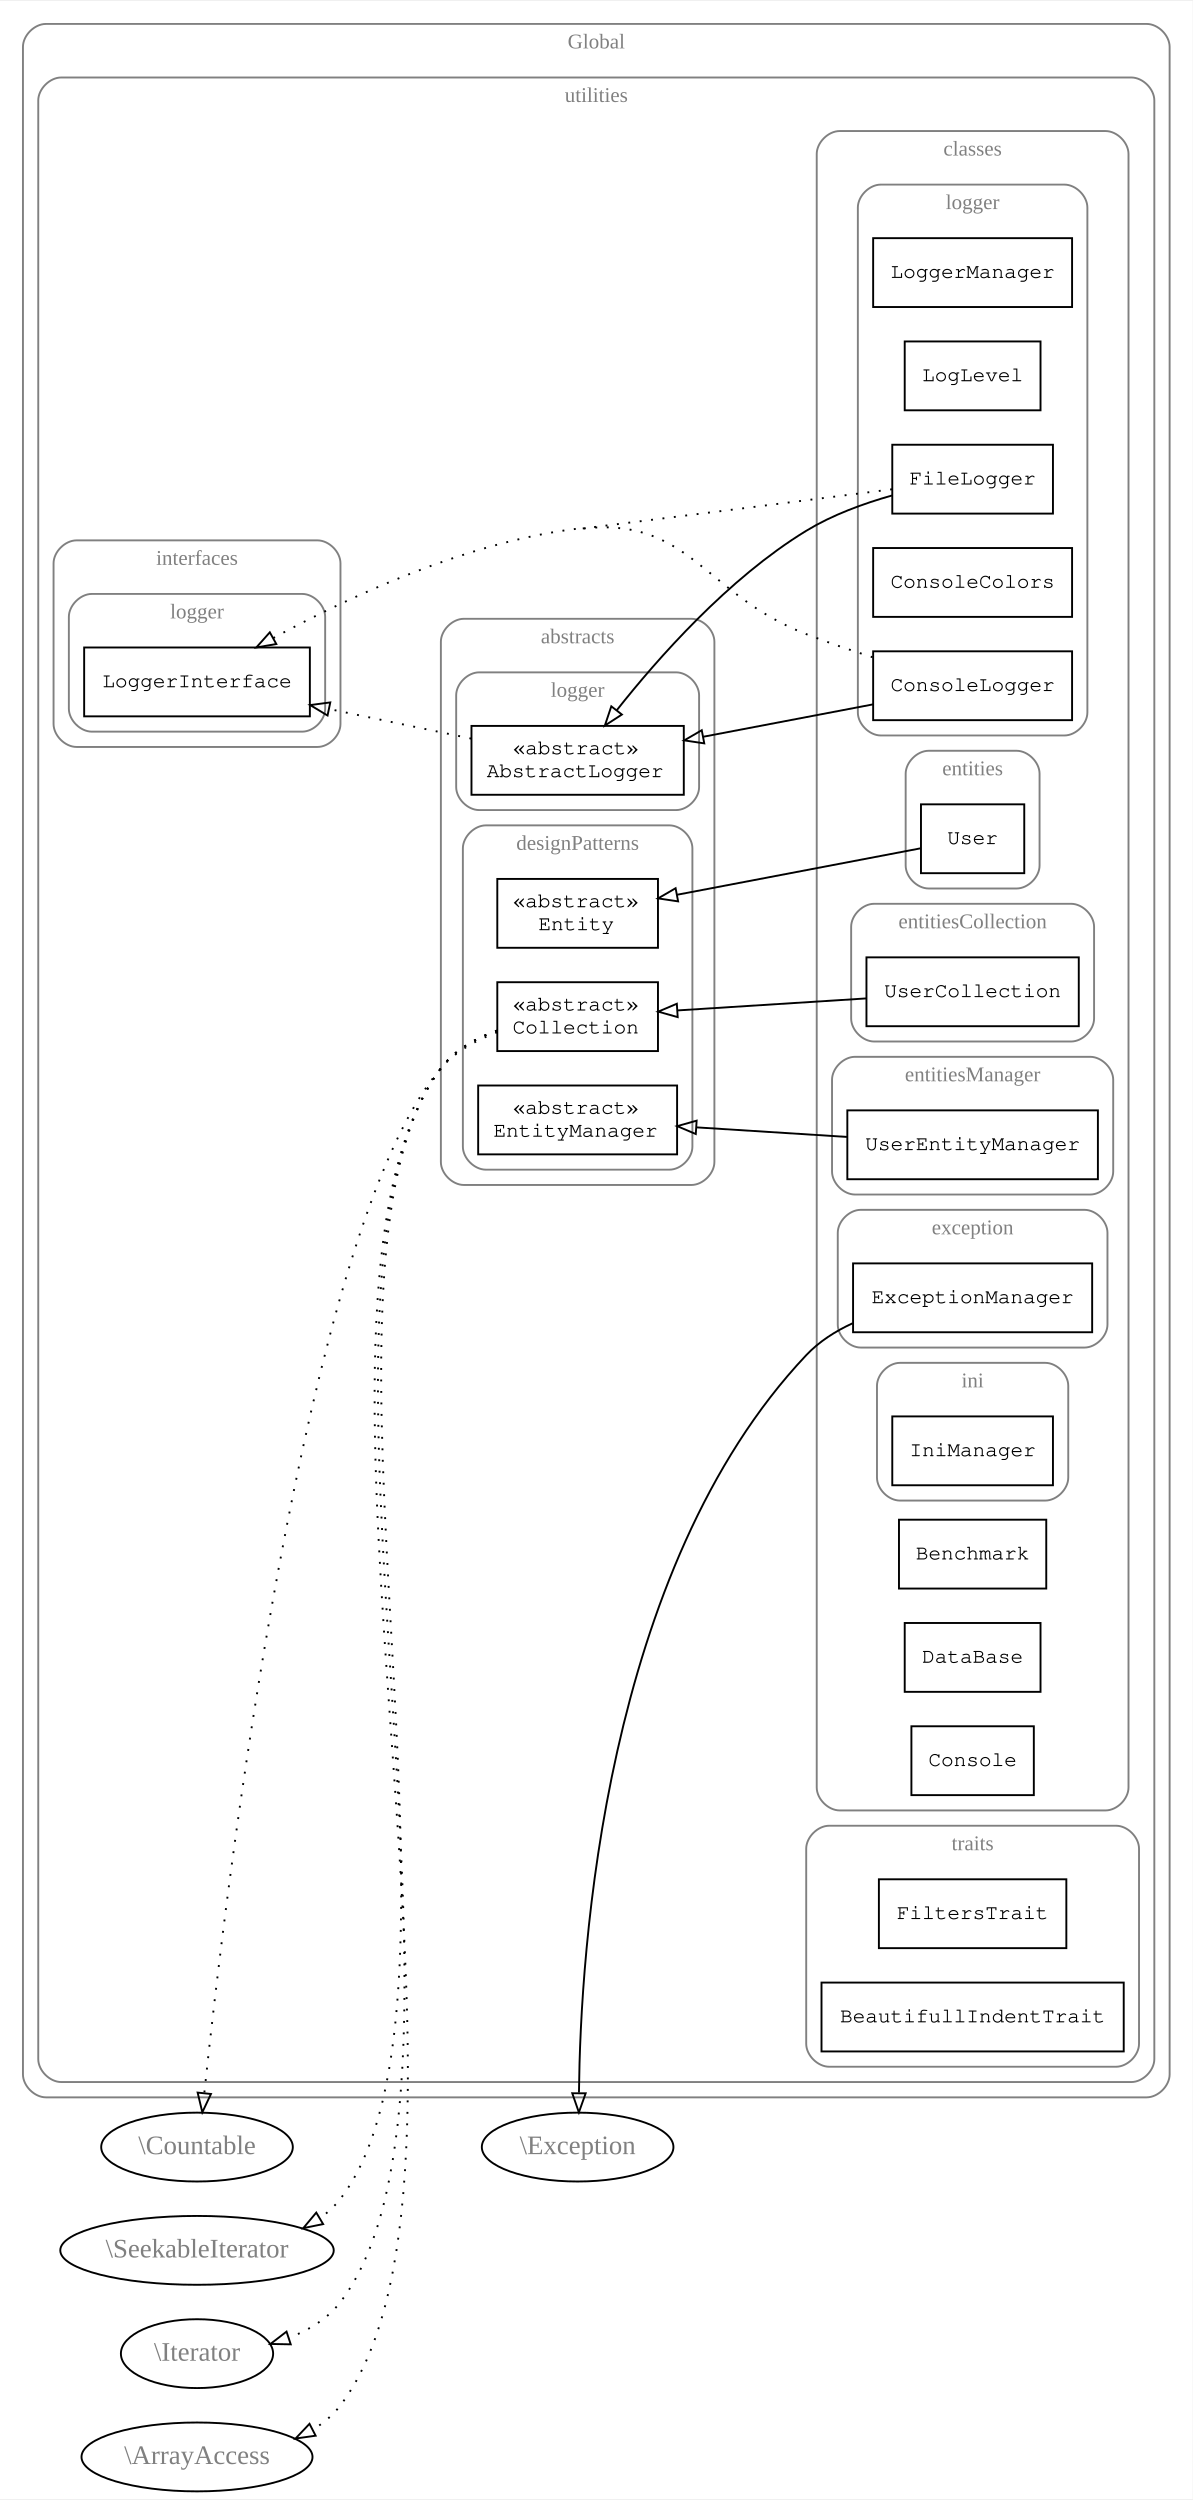
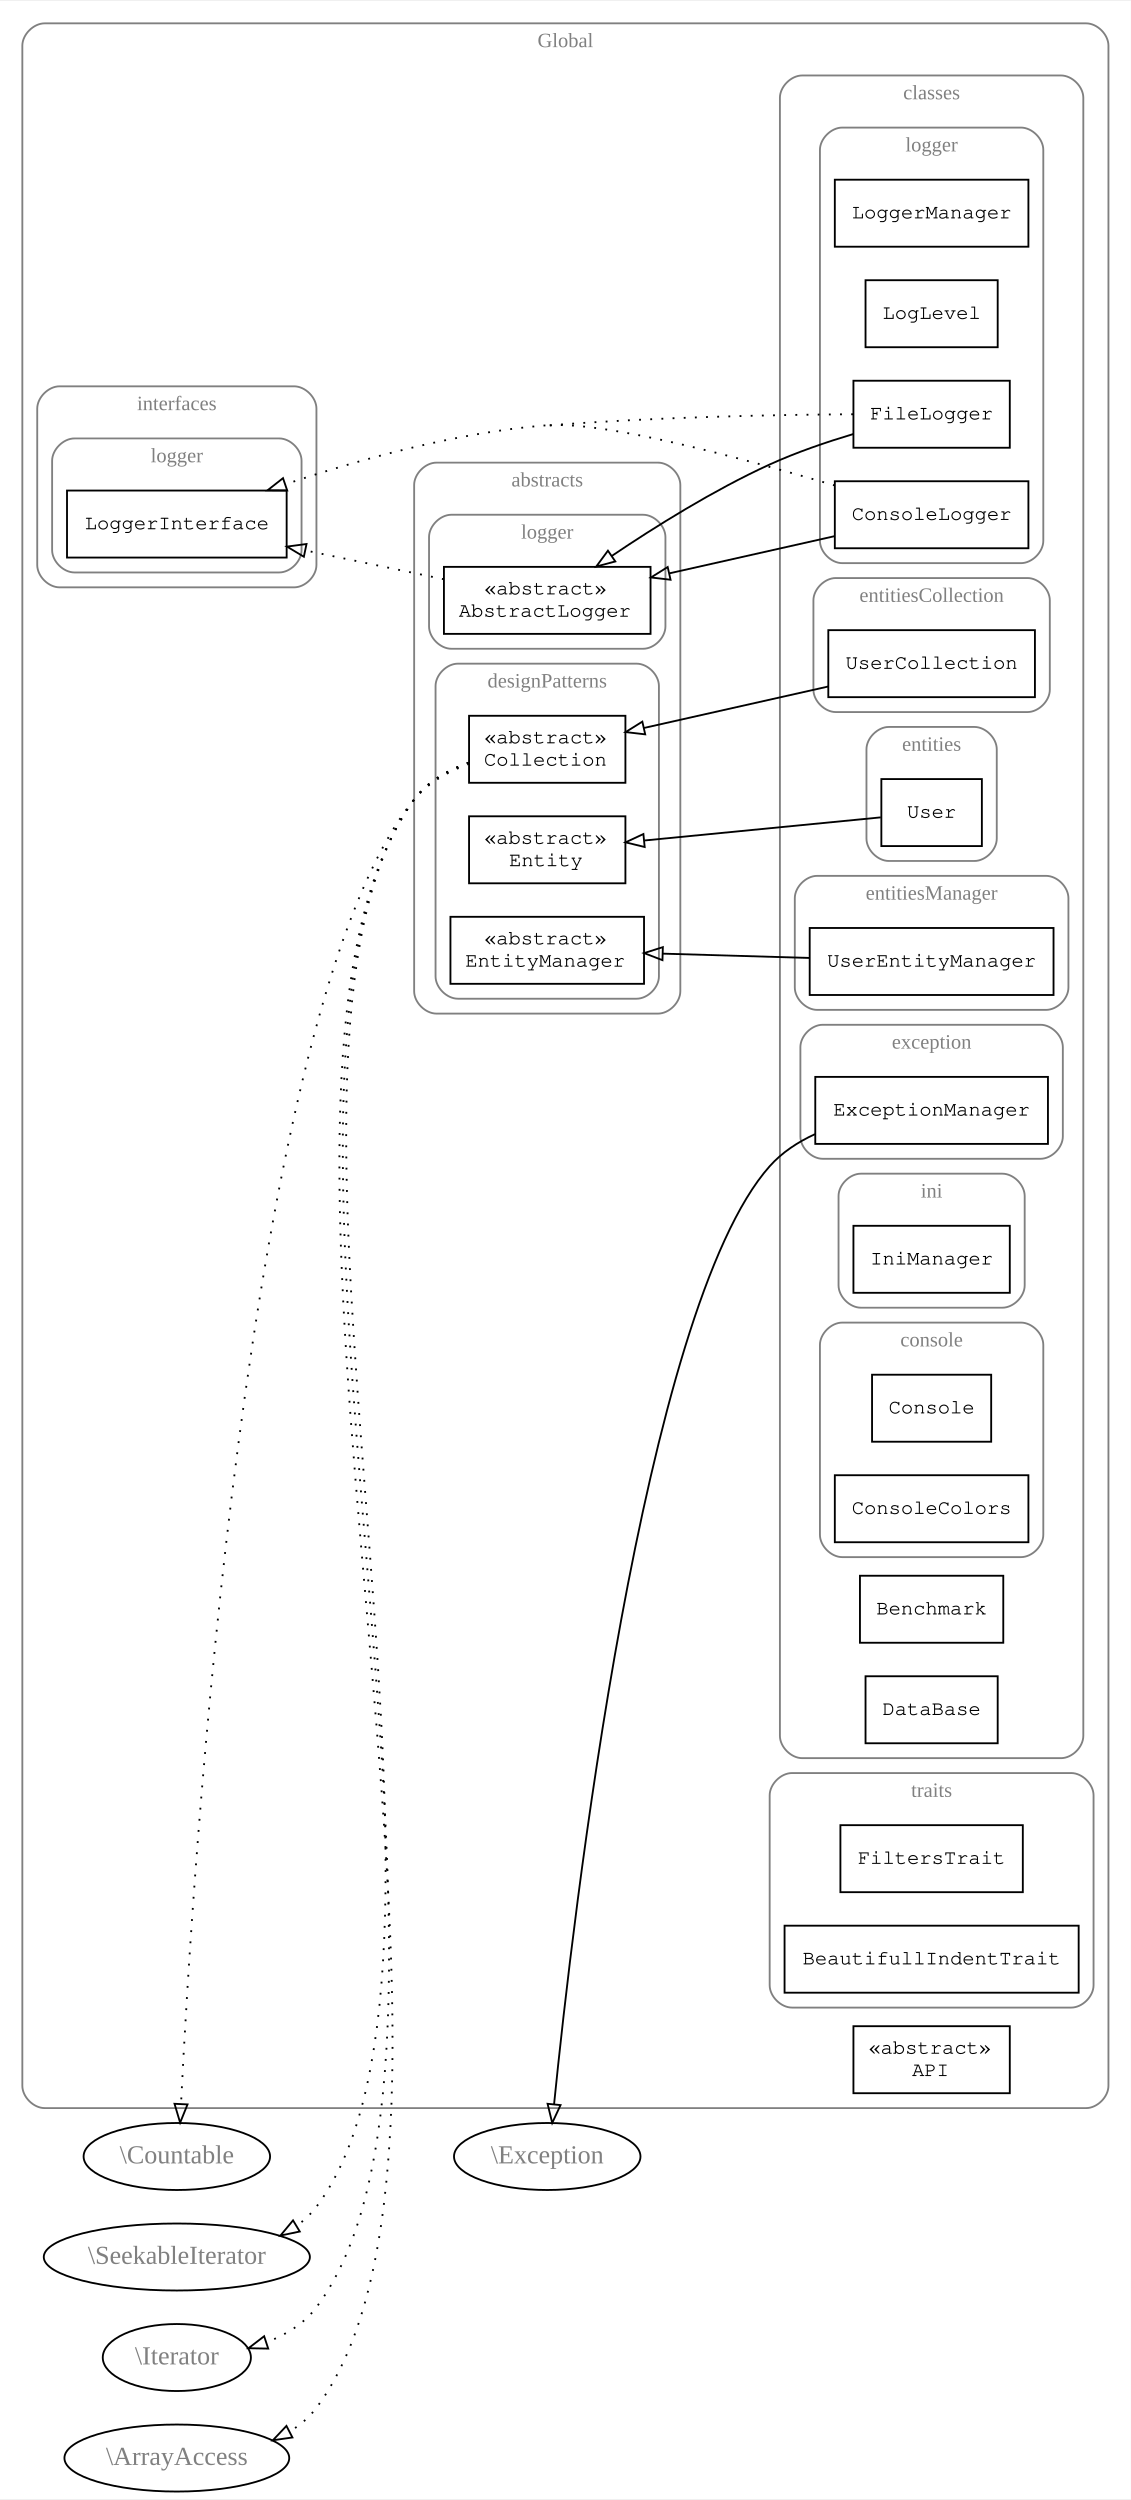
- <svg xmlns="http://www.w3.org/2000/svg" width="623pt" height="1306pt" viewBox="0.00 0.00 623.49 1306.00">
-   <g id="graph0" class="graph" transform="scale(1 1) rotate(0) translate(4 1302)">
-     <polygon fill="white" stroke="none" points="-4,4 -4,-1302 619.494,-1302 619.494,4 -4,4" />
+ <svg xmlns="http://www.w3.org/2000/svg" width="607pt" height="1342pt" viewBox="0.00 0.00 607.49 1342.00">
+   <g id="graph0" class="graph" transform="scale(1 1) rotate(0) translate(4 1338)">
+     <polygon fill="white" stroke="none" points="-4,4 -4,-1338 603.494,-1338 603.494,4 -4,4" />
    <g id="clust1" class="cluster">
-       <path fill="none" stroke="gray" d="M20,-206C20,-206 595.494,-206 595.494,-206 601.494,-206 607.494,-212 607.494,-218 607.494,-218 607.494,-1278 607.494,-1278 607.494,-1284 601.494,-1290 595.494,-1290 595.494,-1290 20,-1290 20,-1290 14,-1290 8,-1284 8,-1278 8,-1278 8,-218 8,-218 8,-212 14,-206 20,-206" />
-       <text text-anchor="middle" x="307.747" y="-1277.2" font-family="Times New Roman,serif" font-size="11.00" fill="gray">Global</text>
+       <path fill="none" stroke="gray" d="M20,-206C20,-206 579.494,-206 579.494,-206 585.494,-206 591.494,-212 591.494,-218 591.494,-218 591.494,-1314 591.494,-1314 591.494,-1320 585.494,-1326 579.494,-1326 579.494,-1326 20,-1326 20,-1326 14,-1326 8,-1320 8,-1314 8,-1314 8,-218 8,-218 8,-212 14,-206 20,-206" />
+       <text text-anchor="middle" x="299.747" y="-1313.2" font-family="Times New Roman,serif" font-size="11.00" fill="gray">Global</text>
    </g>
    <g id="clust2" class="cluster">
-       <path fill="none" stroke="gray" d="M28,-214C28,-214 587.494,-214 587.494,-214 593.494,-214 599.494,-220 599.494,-226 599.494,-226 599.494,-1250 599.494,-1250 599.494,-1256 593.494,-1262 587.494,-1262 587.494,-1262 28,-1262 28,-1262 22,-1262 16,-1256 16,-1250 16,-1250 16,-226 16,-226 16,-220 22,-214 28,-214" />
-       <text text-anchor="middle" x="307.747" y="-1249.2" font-family="Times New Roman,serif" font-size="11.00" fill="gray">utilities</text>
+       <path fill="none" stroke="gray" d="M426.994,-394C426.994,-394 565.994,-394 565.994,-394 571.994,-394 577.994,-400 577.994,-406 577.994,-406 577.994,-1286 577.994,-1286 577.994,-1292 571.994,-1298 565.994,-1298 565.994,-1298 426.994,-1298 426.994,-1298 420.994,-1298 414.994,-1292 414.994,-1286 414.994,-1286 414.994,-406 414.994,-406 414.994,-400 420.994,-394 426.994,-394" />
+       <text text-anchor="middle" x="496.494" y="-1285.2" font-family="Times New Roman,serif" font-size="11.00" fill="gray">classes</text>
    </g>
    <g id="clust3" class="cluster">
-       <path fill="none" stroke="gray" d="M434.994,-356C434.994,-356 573.994,-356 573.994,-356 579.994,-356 585.994,-362 585.994,-368 585.994,-368 585.994,-1222 585.994,-1222 585.994,-1228 579.994,-1234 573.994,-1234 573.994,-1234 434.994,-1234 434.994,-1234 428.994,-1234 422.994,-1228 422.994,-1222 422.994,-1222 422.994,-368 422.994,-368 422.994,-362 428.994,-356 434.994,-356" />
-       <text text-anchor="middle" x="504.494" y="-1221.2" font-family="Times New Roman,serif" font-size="11.00" fill="gray">classes</text>
+       <path fill="none" stroke="gray" d="M434.994,-796C434.994,-796 557.994,-796 557.994,-796 563.994,-796 569.994,-802 569.994,-808 569.994,-808 569.994,-856 569.994,-856 569.994,-862 563.994,-868 557.994,-868 557.994,-868 434.994,-868 434.994,-868 428.994,-868 422.994,-862 422.994,-856 422.994,-856 422.994,-808 422.994,-808 422.994,-802 428.994,-796 434.994,-796" />
+       <text text-anchor="middle" x="496.494" y="-855.2" font-family="Times New Roman,serif" font-size="11.00" fill="gray">entitiesManager</text>
    </g>
    <g id="clust4" class="cluster">
-       <path fill="none" stroke="gray" d="M442.994,-678C442.994,-678 565.994,-678 565.994,-678 571.994,-678 577.994,-684 577.994,-690 577.994,-690 577.994,-738 577.994,-738 577.994,-744 571.994,-750 565.994,-750 565.994,-750 442.994,-750 442.994,-750 436.994,-750 430.994,-744 430.994,-738 430.994,-738 430.994,-690 430.994,-690 430.994,-684 436.994,-678 442.994,-678" />
-       <text text-anchor="middle" x="504.494" y="-737.2" font-family="Times New Roman,serif" font-size="11.00" fill="gray">entitiesManager</text>
+       <path fill="none" stroke="gray" d="M448.494,-1036C448.494,-1036 544.494,-1036 544.494,-1036 550.494,-1036 556.494,-1042 556.494,-1048 556.494,-1048 556.494,-1258 556.494,-1258 556.494,-1264 550.494,-1270 544.494,-1270 544.494,-1270 448.494,-1270 448.494,-1270 442.494,-1270 436.494,-1264 436.494,-1258 436.494,-1258 436.494,-1048 436.494,-1048 436.494,-1042 442.494,-1036 448.494,-1036" />
+       <text text-anchor="middle" x="496.494" y="-1257.2" font-family="Times New Roman,serif" font-size="11.00" fill="gray">logger</text>
    </g>
    <g id="clust5" class="cluster">
-       <path fill="none" stroke="gray" d="M456.494,-918C456.494,-918 552.494,-918 552.494,-918 558.494,-918 564.494,-924 564.494,-930 564.494,-930 564.494,-1194 564.494,-1194 564.494,-1200 558.494,-1206 552.494,-1206 552.494,-1206 456.494,-1206 456.494,-1206 450.494,-1206 444.494,-1200 444.494,-1194 444.494,-1194 444.494,-930 444.494,-930 444.494,-924 450.494,-918 456.494,-918" />
-       <text text-anchor="middle" x="504.494" y="-1193.2" font-family="Times New Roman,serif" font-size="11.00" fill="gray">logger</text>
+       <path fill="none" stroke="gray" d="M437.994,-716C437.994,-716 554.994,-716 554.994,-716 560.994,-716 566.994,-722 566.994,-728 566.994,-728 566.994,-776 566.994,-776 566.994,-782 560.994,-788 554.994,-788 554.994,-788 437.994,-788 437.994,-788 431.994,-788 425.994,-782 425.994,-776 425.994,-776 425.994,-728 425.994,-728 425.994,-722 431.994,-716 437.994,-716" />
+       <text text-anchor="middle" x="496.494" y="-775.2" font-family="Times New Roman,serif" font-size="11.00" fill="gray">exception</text>
+     </g>
+     <g id="clust6" class="cluster">
+       <path fill="none" stroke="gray" d="M473.494,-876C473.494,-876 519.494,-876 519.494,-876 525.494,-876 531.494,-882 531.494,-888 531.494,-888 531.494,-936 531.494,-936 531.494,-942 525.494,-948 519.494,-948 519.494,-948 473.494,-948 473.494,-948 467.494,-948 461.494,-942 461.494,-936 461.494,-936 461.494,-888 461.494,-888 461.494,-882 467.494,-876 473.494,-876" />
+       <text text-anchor="middle" x="496.494" y="-935.2" font-family="Times New Roman,serif" font-size="11.00" fill="gray">entities</text>
+     </g>
+     <g id="clust7" class="cluster">
+       <path fill="none" stroke="gray" d="M444.994,-956C444.994,-956 547.994,-956 547.994,-956 553.994,-956 559.994,-962 559.994,-968 559.994,-968 559.994,-1016 559.994,-1016 559.994,-1022 553.994,-1028 547.994,-1028 547.994,-1028 444.994,-1028 444.994,-1028 438.994,-1028 432.994,-1022 432.994,-1016 432.994,-1016 432.994,-968 432.994,-968 432.994,-962 438.994,-956 444.994,-956" />
+       <text text-anchor="middle" x="496.494" y="-1015.2" font-family="Times New Roman,serif" font-size="11.00" fill="gray">entitiesCollection</text>
    </g>
    <g id="clust8" class="cluster">
-       <path fill="none" stroke="gray" d="M452.994,-758C452.994,-758 555.994,-758 555.994,-758 561.994,-758 567.994,-764 567.994,-770 567.994,-770 567.994,-818 567.994,-818 567.994,-824 561.994,-830 555.994,-830 555.994,-830 452.994,-830 452.994,-830 446.994,-830 440.994,-824 440.994,-818 440.994,-818 440.994,-770 440.994,-770 440.994,-764 446.994,-758 452.994,-758" />
-       <text text-anchor="middle" x="504.494" y="-817.2" font-family="Times New Roman,serif" font-size="11.00" fill="gray">entitiesCollection</text>
-     </g>
-     <g id="clust6" class="cluster">
-       <path fill="none" stroke="gray" d="M445.994,-598C445.994,-598 562.994,-598 562.994,-598 568.994,-598 574.994,-604 574.994,-610 574.994,-610 574.994,-658 574.994,-658 574.994,-664 568.994,-670 562.994,-670 562.994,-670 445.994,-670 445.994,-670 439.994,-670 433.994,-664 433.994,-658 433.994,-658 433.994,-610 433.994,-610 433.994,-604 439.994,-598 445.994,-598" />
-       <text text-anchor="middle" x="504.494" y="-657.2" font-family="Times New Roman,serif" font-size="11.00" fill="gray">exception</text>
-     </g>
-     <g id="clust7" class="cluster">
-       <path fill="none" stroke="gray" d="M481.494,-838C481.494,-838 527.494,-838 527.494,-838 533.494,-838 539.494,-844 539.494,-850 539.494,-850 539.494,-898 539.494,-898 539.494,-904 533.494,-910 527.494,-910 527.494,-910 481.494,-910 481.494,-910 475.494,-910 469.494,-904 469.494,-898 469.494,-898 469.494,-850 469.494,-850 469.494,-844 475.494,-838 481.494,-838" />
-       <text text-anchor="middle" x="504.494" y="-897.2" font-family="Times New Roman,serif" font-size="11.00" fill="gray">entities</text>
+       <path fill="none" stroke="gray" d="M458.494,-636C458.494,-636 534.494,-636 534.494,-636 540.494,-636 546.494,-642 546.494,-648 546.494,-648 546.494,-696 546.494,-696 546.494,-702 540.494,-708 534.494,-708 534.494,-708 458.494,-708 458.494,-708 452.494,-708 446.494,-702 446.494,-696 446.494,-696 446.494,-648 446.494,-648 446.494,-642 452.494,-636 458.494,-636" />
+       <text text-anchor="middle" x="496.494" y="-695.2" font-family="Times New Roman,serif" font-size="11.00" fill="gray">ini</text>
    </g>
    <g id="clust9" class="cluster">
-       <path fill="none" stroke="gray" d="M466.494,-518C466.494,-518 542.494,-518 542.494,-518 548.494,-518 554.494,-524 554.494,-530 554.494,-530 554.494,-578 554.494,-578 554.494,-584 548.494,-590 542.494,-590 542.494,-590 466.494,-590 466.494,-590 460.494,-590 454.494,-584 454.494,-578 454.494,-578 454.494,-530 454.494,-530 454.494,-524 460.494,-518 466.494,-518" />
-       <text text-anchor="middle" x="504.494" y="-577.2" font-family="Times New Roman,serif" font-size="11.00" fill="gray">ini</text>
+       <path fill="none" stroke="gray" d="M448.494,-502C448.494,-502 544.494,-502 544.494,-502 550.494,-502 556.494,-508 556.494,-514 556.494,-514 556.494,-616 556.494,-616 556.494,-622 550.494,-628 544.494,-628 544.494,-628 448.494,-628 448.494,-628 442.494,-628 436.494,-622 436.494,-616 436.494,-616 436.494,-514 436.494,-514 436.494,-508 442.494,-502 448.494,-502" />
+       <text text-anchor="middle" x="496.494" y="-615.2" font-family="Times New Roman,serif" font-size="11.00" fill="gray">console</text>
    </g>
    <g id="clust10" class="cluster">
-       <path fill="none" stroke="gray" d="M429.494,-222C429.494,-222 579.494,-222 579.494,-222 585.494,-222 591.494,-228 591.494,-234 591.494,-234 591.494,-336 591.494,-336 591.494,-342 585.494,-348 579.494,-348 579.494,-348 429.494,-348 429.494,-348 423.494,-348 417.494,-342 417.494,-336 417.494,-336 417.494,-234 417.494,-234 417.494,-228 423.494,-222 429.494,-222" />
-       <text text-anchor="middle" x="504.494" y="-335.2" font-family="Times New Roman,serif" font-size="11.00" fill="gray">traits</text>
+       <path fill="none" stroke="gray" d="M421.494,-260C421.494,-260 571.494,-260 571.494,-260 577.494,-260 583.494,-266 583.494,-272 583.494,-272 583.494,-374 583.494,-374 583.494,-380 577.494,-386 571.494,-386 571.494,-386 421.494,-386 421.494,-386 415.494,-386 409.494,-380 409.494,-374 409.494,-374 409.494,-272 409.494,-272 409.494,-266 415.494,-260 421.494,-260" />
+       <text text-anchor="middle" x="496.494" y="-373.2" font-family="Times New Roman,serif" font-size="11.00" fill="gray">traits</text>
    </g>
    <g id="clust11" class="cluster">
-       <path fill="none" stroke="gray" d="M36,-912C36,-912 162,-912 162,-912 168,-912 174,-918 174,-924 174,-924 174,-1008 174,-1008 174,-1014 168,-1020 162,-1020 162,-1020 36,-1020 36,-1020 30,-1020 24,-1014 24,-1008 24,-1008 24,-924 24,-924 24,-918 30,-912 36,-912" />
-       <text text-anchor="middle" x="99" y="-1007.2" font-family="Times New Roman,serif" font-size="11.00" fill="gray">interfaces</text>
+       <path fill="none" stroke="gray" d="M28,-1023C28,-1023 154,-1023 154,-1023 160,-1023 166,-1029 166,-1035 166,-1035 166,-1119 166,-1119 166,-1125 160,-1131 154,-1131 154,-1131 28,-1131 28,-1131 22,-1131 16,-1125 16,-1119 16,-1119 16,-1035 16,-1035 16,-1029 22,-1023 28,-1023" />
+       <text text-anchor="middle" x="91" y="-1118.2" font-family="Times New Roman,serif" font-size="11.00" fill="gray">interfaces</text>
    </g>
    <g id="clust12" class="cluster">
-       <path fill="none" stroke="gray" d="M44,-920C44,-920 154,-920 154,-920 160,-920 166,-926 166,-932 166,-932 166,-980 166,-980 166,-986 160,-992 154,-992 154,-992 44,-992 44,-992 38,-992 32,-986 32,-980 32,-980 32,-932 32,-932 32,-926 38,-920 44,-920" />
-       <text text-anchor="middle" x="99" y="-979.2" font-family="Times New Roman,serif" font-size="11.00" fill="gray">logger</text>
+       <path fill="none" stroke="gray" d="M36,-1031C36,-1031 146,-1031 146,-1031 152,-1031 158,-1037 158,-1043 158,-1043 158,-1091 158,-1091 158,-1097 152,-1103 146,-1103 146,-1103 36,-1103 36,-1103 30,-1103 24,-1097 24,-1091 24,-1091 24,-1043 24,-1043 24,-1037 30,-1031 36,-1031" />
+       <text text-anchor="middle" x="91" y="-1090.2" font-family="Times New Roman,serif" font-size="11.00" fill="gray">logger</text>
    </g>
    <g id="clust13" class="cluster">
-       <path fill="none" stroke="gray" d="M238.494,-683C238.494,-683 357.494,-683 357.494,-683 363.494,-683 369.494,-689 369.494,-695 369.494,-695 369.494,-967 369.494,-967 369.494,-973 363.494,-979 357.494,-979 357.494,-979 238.494,-979 238.494,-979 232.494,-979 226.494,-973 226.494,-967 226.494,-967 226.494,-695 226.494,-695 226.494,-689 232.494,-683 238.494,-683" />
-       <text text-anchor="middle" x="297.994" y="-966.2" font-family="Times New Roman,serif" font-size="11.00" fill="gray">abstracts</text>
+       <path fill="none" stroke="gray" d="M230.494,-794C230.494,-794 349.494,-794 349.494,-794 355.494,-794 361.494,-800 361.494,-806 361.494,-806 361.494,-1078 361.494,-1078 361.494,-1084 355.494,-1090 349.494,-1090 349.494,-1090 230.494,-1090 230.494,-1090 224.494,-1090 218.494,-1084 218.494,-1078 218.494,-1078 218.494,-806 218.494,-806 218.494,-800 224.494,-794 230.494,-794" />
+       <text text-anchor="middle" x="289.994" y="-1077.2" font-family="Times New Roman,serif" font-size="11.00" fill="gray">abstracts</text>
+     </g>
+     <g id="clust15" class="cluster">
+       <path fill="none" stroke="gray" d="M241.994,-802C241.994,-802 337.994,-802 337.994,-802 343.994,-802 349.994,-808 349.994,-814 349.994,-814 349.994,-970 349.994,-970 349.994,-976 343.994,-982 337.994,-982 337.994,-982 241.994,-982 241.994,-982 235.994,-982 229.994,-976 229.994,-970 229.994,-970 229.994,-814 229.994,-814 229.994,-808 235.994,-802 241.994,-802" />
+       <text text-anchor="middle" x="289.994" y="-969.2" font-family="Times New Roman,serif" font-size="11.00" fill="gray">designPatterns</text>
    </g>
    <g id="clust14" class="cluster">
-       <path fill="none" stroke="gray" d="M246.494,-879C246.494,-879 349.494,-879 349.494,-879 355.494,-879 361.494,-885 361.494,-891 361.494,-891 361.494,-939 361.494,-939 361.494,-945 355.494,-951 349.494,-951 349.494,-951 246.494,-951 246.494,-951 240.494,-951 234.494,-945 234.494,-939 234.494,-939 234.494,-891 234.494,-891 234.494,-885 240.494,-879 246.494,-879" />
-       <text text-anchor="middle" x="297.994" y="-938.2" font-family="Times New Roman,serif" font-size="11.00" fill="gray">logger</text>
-     </g>
-     <g id="clust15" class="cluster">
-       <path fill="none" stroke="gray" d="M249.994,-691C249.994,-691 345.994,-691 345.994,-691 351.994,-691 357.994,-697 357.994,-703 357.994,-703 357.994,-859 357.994,-859 357.994,-865 351.994,-871 345.994,-871 345.994,-871 249.994,-871 249.994,-871 243.994,-871 237.994,-865 237.994,-859 237.994,-859 237.994,-703 237.994,-703 237.994,-697 243.994,-691 249.994,-691" />
-       <text text-anchor="middle" x="297.994" y="-858.2" font-family="Times New Roman,serif" font-size="11.00" fill="gray">designPatterns</text>
+       <path fill="none" stroke="gray" d="M238.494,-990C238.494,-990 341.494,-990 341.494,-990 347.494,-990 353.494,-996 353.494,-1002 353.494,-1002 353.494,-1050 353.494,-1050 353.494,-1056 347.494,-1062 341.494,-1062 341.494,-1062 238.494,-1062 238.494,-1062 232.494,-1062 226.494,-1056 226.494,-1050 226.494,-1050 226.494,-1002 226.494,-1002 226.494,-996 232.494,-990 238.494,-990" />
+       <text text-anchor="middle" x="289.994" y="-1049.2" font-family="Times New Roman,serif" font-size="11.00" fill="gray">logger</text>
    </g>
    <g id="node1" class="node">
-       <polygon fill="none" stroke="black" points="569.994,-722 438.994,-722 438.994,-686 569.994,-686 569.994,-722" />
-       <text text-anchor="middle" x="504.494" y="-701.2" font-family="Courier,monospace" font-size="11.00">UserEntityManager</text>
+       <polygon fill="none" stroke="black" points="561.994,-840 430.994,-840 430.994,-804 561.994,-804 561.994,-840" />
+       <text text-anchor="middle" x="496.494" y="-819.2" font-family="Courier,monospace" font-size="11.00">UserEntityManager</text>
    </g>
    <g id="node20" class="node">
-       <polygon fill="none" stroke="black" points="349.994,-735 245.994,-735 245.994,-699 349.994,-699 349.994,-735" />
-       <text text-anchor="start" x="263.994" y="-720.2" font-family="Courier,monospace" font-size="11.00">«abstract»</text>
-       <text text-anchor="start" x="253.994" y="-708.2" font-family="Courier,monospace" font-size="11.00">EntityManager</text>
+       <polygon fill="none" stroke="black" points="341.994,-846 237.994,-846 237.994,-810 341.994,-810 341.994,-846" />
+       <text text-anchor="start" x="255.994" y="-831.2" font-family="Courier,monospace" font-size="11.00">«abstract»</text>
+       <text text-anchor="start" x="245.994" y="-819.2" font-family="Courier,monospace" font-size="11.00">EntityManager</text>
    </g>
    <g id="edge1" class="edge">
-       <path fill="none" stroke="black" d="M438.789,-708.113C413.591,-709.715 384.862,-711.541 360.028,-713.12" />
-       <polygon fill="none" stroke="black" points="359.762,-709.63 350.004,-713.757 360.206,-716.616 359.762,-709.63" />
+       <path fill="none" stroke="black" d="M430.789,-823.898C405.591,-824.638 376.862,-825.481 352.028,-826.209" />
+       <polygon fill="none" stroke="black" points="351.897,-822.711 342.004,-826.503 352.103,-829.708 351.897,-822.711" />
    </g>
    <g id="node2" class="node">
-       <polygon fill="none" stroke="black" points="556.494,-1178 452.494,-1178 452.494,-1142 556.494,-1142 556.494,-1178" />
-       <text text-anchor="middle" x="504.494" y="-1157.2" font-family="Courier,monospace" font-size="11.00">LoggerManager</text>
+       <polygon fill="none" stroke="black" points="548.494,-1242 444.494,-1242 444.494,-1206 548.494,-1206 548.494,-1242" />
+       <text text-anchor="middle" x="496.494" y="-1221.2" font-family="Courier,monospace" font-size="11.00">LoggerManager</text>
    </g>
    <g id="node3" class="node">
-       <polygon fill="none" stroke="black" points="539.994,-1124 468.994,-1124 468.994,-1088 539.994,-1088 539.994,-1124" />
-       <text text-anchor="middle" x="504.494" y="-1103.2" font-family="Courier,monospace" font-size="11.00">LogLevel</text>
+       <polygon fill="none" stroke="black" points="531.994,-1188 460.994,-1188 460.994,-1152 531.994,-1152 531.994,-1188" />
+       <text text-anchor="middle" x="496.494" y="-1167.2" font-family="Courier,monospace" font-size="11.00">LogLevel</text>
    </g>
    <g id="node4" class="node">
-       <polygon fill="none" stroke="black" points="556.494,-962 452.494,-962 452.494,-926 556.494,-926 556.494,-962" />
-       <text text-anchor="middle" x="504.494" y="-941.2" font-family="Courier,monospace" font-size="11.00">ConsoleLogger</text>
+       <polygon fill="none" stroke="black" points="548.494,-1080 444.494,-1080 444.494,-1044 548.494,-1044 548.494,-1080" />
+       <text text-anchor="middle" x="496.494" y="-1059.2" font-family="Courier,monospace" font-size="11.00">ConsoleLogger</text>
    </g>
    <g id="node16" class="node">
-       <polygon fill="none" stroke="black" points="158,-964 40,-964 40,-928 158,-928 158,-964" />
-       <text text-anchor="middle" x="99" y="-943.2" font-family="Courier,monospace" font-size="11.00">LoggerInterface</text>
+       <polygon fill="none" stroke="black" points="150,-1075 32,-1075 32,-1039 150,-1039 150,-1075" />
+       <text text-anchor="middle" x="91" y="-1054.2" font-family="Courier,monospace" font-size="11.00">LoggerInterface</text>
    </g>
    <g id="edge4" class="edge">
-       <path fill="none" stroke="black" stroke-dasharray="1,5" d="M452.182,-958.905C440.67,-962.582 428.585,-966.706 417.494,-971 363.347,-991.963 356.613,-1033.17 298.994,-1026" />
-       <path fill="none" stroke="black" stroke-dasharray="1,5" d="M296.994,-1026C239.004,-1018.79 177.403,-989.903 138.833,-968.907" />
-       <polygon fill="none" stroke="black" points="140.458,-965.807 130.014,-964.025 137.068,-971.931 140.458,-965.807" />
+       <path fill="none" stroke="black" stroke-dasharray="1,5" d="M444.469,-1077.75C394.054,-1092.62 320.349,-1112.34 290.994,-1110" />
+       <path fill="none" stroke="black" stroke-dasharray="1,5" d="M288.994,-1110C240.825,-1106.16 188.045,-1091.36 149.251,-1078.37" />
+       <polygon fill="none" stroke="black" points="150.295,-1075.03 139.701,-1075.12 148.037,-1081.66 150.295,-1075.03" />
    </g>
    <g id="node17" class="node">
-       <polygon fill="none" stroke="black" points="353.494,-923 242.494,-923 242.494,-887 353.494,-887 353.494,-923" />
-       <text text-anchor="start" x="263.994" y="-908.2" font-family="Courier,monospace" font-size="11.00">«abstract»</text>
-       <text text-anchor="start" x="250.494" y="-896.2" font-family="Courier,monospace" font-size="11.00">AbstractLogger</text>
+       <polygon fill="none" stroke="black" points="345.494,-1034 234.494,-1034 234.494,-998 345.494,-998 345.494,-1034" />
+       <text text-anchor="start" x="255.994" y="-1019.2" font-family="Courier,monospace" font-size="11.00">«abstract»</text>
+       <text text-anchor="start" x="242.494" y="-1007.2" font-family="Courier,monospace" font-size="11.00">AbstractLogger</text>
    </g>
    <g id="edge3" class="edge">
-       <path fill="none" stroke="black" d="M452.417,-934.259C425.537,-929.133 392.3,-922.794 363.642,-917.329" />
-       <polygon fill="none" stroke="black" points="364.193,-913.871 353.714,-915.436 362.881,-920.747 364.193,-913.871" />
+       <path fill="none" stroke="black" d="M444.417,-1050.51C417.537,-1044.46 384.3,-1036.99 355.642,-1030.54" />
+       <polygon fill="none" stroke="black" points="356.238,-1027.09 345.714,-1028.31 354.702,-1033.92 356.238,-1027.09" />
    </g>
    <g id="node5" class="node">
-       <polygon fill="none" stroke="black" points="556.494,-1016 452.494,-1016 452.494,-980 556.494,-980 556.494,-1016" />
-       <text text-anchor="middle" x="504.494" y="-995.2" font-family="Courier,monospace" font-size="11.00">ConsoleColors</text>
+       <polygon fill="none" stroke="black" points="538.494,-1134 454.494,-1134 454.494,-1098 538.494,-1098 538.494,-1134" />
+       <text text-anchor="middle" x="496.494" y="-1113.2" font-family="Courier,monospace" font-size="11.00">FileLogger</text>
+     </g>
+     <g id="edge9" class="edge">
+       <path fill="none" stroke="black" stroke-dasharray="1,5" d="M454.3,-1116C412.954,-1115.72 347.467,-1114.5 290.994,-1110" />
+     </g>
+     <g id="edge8" class="edge">
+       <path fill="none" stroke="black" d="M454.469,-1105.38C439.967,-1101.04 423.73,-1095.5 409.494,-1089 379.476,-1075.3 347.765,-1055.44 324.708,-1039.9" />
+       <polygon fill="none" stroke="black" points="326.55,-1036.92 316.317,-1034.17 322.605,-1042.7 326.55,-1036.92" />
    </g>
    <g id="node6" class="node">
-       <polygon fill="none" stroke="black" points="546.494,-1070 462.494,-1070 462.494,-1034 546.494,-1034 546.494,-1070" />
-       <text text-anchor="middle" x="504.494" y="-1049.2" font-family="Courier,monospace" font-size="11.00">FileLogger</text>
-     </g>
-     <g id="edge9" class="edge">
-       <path fill="none" stroke="black" stroke-dasharray="1,5" d="M462.374,-1046.71C421.085,-1041.4 355.641,-1033.05 298.994,-1026" />
-     </g>
-     <g id="edge8" class="edge">
-       <path fill="none" stroke="black" d="M462.364,-1043.47C447.539,-1039.29 431.119,-1033.32 417.494,-1025 376.724,-1000.12 339.797,-958.223 318.369,-931.098" />
-       <polygon fill="none" stroke="black" points="321.127,-928.943 312.23,-923.19 315.597,-933.235 321.127,-928.943" />
+       <polygon fill="none" stroke="black" points="558.994,-760 433.994,-760 433.994,-724 558.994,-724 558.994,-760" />
+       <text text-anchor="middle" x="496.494" y="-739.2" font-family="Courier,monospace" font-size="11.00">ExceptionManager</text>
+     </g>
+     <g id="node22" class="node">
+       <ellipse fill="none" stroke="black" cx="289.994" cy="-180" rx="50.091" ry="18" />
+       <text text-anchor="middle" x="289.994" y="-176.3" font-family="Times New Roman,serif" font-size="14.00" fill="gray">\Exception</text>
+     </g>
+     <g id="edge2" class="edge">
+       <path fill="none" stroke="black" d="M433.847,-729.246C424.687,-725.039 416.116,-719.442 409.494,-712 341.286,-635.347 303.6,-306.771 293.672,-208.116" />
+       <polygon fill="none" stroke="black" points="297.141,-207.622 292.673,-198.015 290.175,-208.312 297.141,-207.622" />
    </g>
    <g id="node7" class="node">
-       <polygon fill="none" stroke="black" points="566.994,-642 441.994,-642 441.994,-606 566.994,-606 566.994,-642" />
-       <text text-anchor="middle" x="504.494" y="-621.2" font-family="Courier,monospace" font-size="11.00">ExceptionManager</text>
+       <polygon fill="none" stroke="black" points="523.494,-920 469.494,-920 469.494,-884 523.494,-884 523.494,-920" />
+       <text text-anchor="middle" x="496.494" y="-899.2" font-family="Courier,monospace" font-size="11.00">User</text>
+     </g>
+     <g id="node19" class="node">
+       <polygon fill="none" stroke="black" points="331.994,-900 247.994,-900 247.994,-864 331.994,-864 331.994,-900" />
+       <text text-anchor="start" x="255.994" y="-885.2" font-family="Courier,monospace" font-size="11.00">«abstract»</text>
+       <text text-anchor="start" x="269.494" y="-873.2" font-family="Courier,monospace" font-size="11.00">Entity</text>
+     </g>
+     <g id="edge5" class="edge">
+       <path fill="none" stroke="black" d="M469.178,-899.426C437.223,-896.301 382.602,-890.959 342.238,-887.012" />
+       <polygon fill="none" stroke="black" points="342.338,-883.505 332.045,-886.015 341.657,-890.472 342.338,-883.505" />
+     </g>
+     <g id="node8" class="node">
+       <polygon fill="none" stroke="black" points="551.994,-1000 440.994,-1000 440.994,-964 551.994,-964 551.994,-1000" />
+       <text text-anchor="middle" x="496.494" y="-979.2" font-family="Courier,monospace" font-size="11.00">UserCollection</text>
+     </g>
+     <g id="node18" class="node">
+       <polygon fill="none" stroke="black" points="331.994,-954 247.994,-954 247.994,-918 331.994,-918 331.994,-954" />
+       <text text-anchor="start" x="255.994" y="-939.2" font-family="Courier,monospace" font-size="11.00">«abstract»</text>
+       <text text-anchor="start" x="255.994" y="-927.2" font-family="Courier,monospace" font-size="11.00">Collection</text>
+     </g>
+     <g id="edge6" class="edge">
+       <path fill="none" stroke="black" d="M440.96,-969.733C410.238,-962.823 372.108,-954.246 341.985,-947.47" />
+       <polygon fill="none" stroke="black" points="342.623,-944.026 332.098,-945.246 341.086,-950.855 342.623,-944.026" />
+     </g>
+     <g id="node9" class="node">
+       <polygon fill="none" stroke="black" points="538.494,-680 454.494,-680 454.494,-644 538.494,-644 538.494,-680" />
+       <text text-anchor="middle" x="496.494" y="-659.2" font-family="Courier,monospace" font-size="11.00">IniManager</text>
+     </g>
+     <g id="node10" class="node">
+       <polygon fill="none" stroke="black" points="528.494,-600 464.494,-600 464.494,-564 528.494,-564 528.494,-600" />
+       <text text-anchor="middle" x="496.494" y="-579.2" font-family="Courier,monospace" font-size="11.00">Console</text>
+     </g>
+     <g id="node11" class="node">
+       <polygon fill="none" stroke="black" points="548.494,-546 444.494,-546 444.494,-510 548.494,-510 548.494,-546" />
+       <text text-anchor="middle" x="496.494" y="-525.2" font-family="Courier,monospace" font-size="11.00">ConsoleColors</text>
+     </g>
+     <g id="node12" class="node">
+       <polygon fill="none" stroke="black" points="534.994,-492 457.994,-492 457.994,-456 534.994,-456 534.994,-492" />
+       <text text-anchor="middle" x="496.494" y="-471.2" font-family="Courier,monospace" font-size="11.00">Benchmark</text>
+     </g>
+     <g id="node13" class="node">
+       <polygon fill="none" stroke="black" points="531.994,-438 460.994,-438 460.994,-402 531.994,-402 531.994,-438" />
+       <text text-anchor="middle" x="496.494" y="-417.2" font-family="Courier,monospace" font-size="11.00">DataBase</text>
+     </g>
+     <g id="node14" class="node">
+       <polygon fill="none" stroke="black" points="545.494,-358 447.494,-358 447.494,-322 545.494,-322 545.494,-358" />
+       <text text-anchor="middle" x="496.494" y="-337.2" font-family="Courier,monospace" font-size="11.00">FiltersTrait</text>
+     </g>
+     <g id="node15" class="node">
+       <polygon fill="none" stroke="black" points="575.494,-304 417.494,-304 417.494,-268 575.494,-268 575.494,-304" />
+       <text text-anchor="middle" x="496.494" y="-283.2" font-family="Courier,monospace" font-size="11.00">BeautifullIndentTrait</text>
+     </g>
+     <g id="edge7" class="edge">
+       <path fill="none" stroke="black" stroke-dasharray="1,5" d="M234.382,-1027.37C211.364,-1032.16 184.327,-1037.78 160.033,-1042.84" />
+       <polygon fill="none" stroke="black" points="159.242,-1039.43 150.165,-1044.89 160.668,-1046.28 159.242,-1039.43" />
+     </g>
+     <g id="node23" class="node">
+       <ellipse fill="none" stroke="black" cx="91" cy="-72" rx="39.794" ry="18" />
+       <text text-anchor="middle" x="91" y="-68.3" font-family="Times New Roman,serif" font-size="14.00" fill="gray">\Iterator</text>
+     </g>
+     <g id="edge10" class="edge">
+       <path fill="none" stroke="black" stroke-dasharray="1,5" d="M247.701,-928.777C236.52,-924.79 225.567,-918.603 218.494,-909 111.515,-763.771 274.129,-243.375 166,-99 159.347,-90.117 149.475,-84.152 139.094,-80.149" />
+       <polygon fill="none" stroke="black" points="140.088,-76.791 129.495,-76.996 137.903,-83.442 140.088,-76.791" />
+     </g>
+     <g id="node24" class="node">
+       <ellipse fill="none" stroke="black" cx="91" cy="-18" rx="60.389" ry="18" />
+       <text text-anchor="middle" x="91" y="-14.3" font-family="Times New Roman,serif" font-size="14.00" fill="gray">\ArrayAccess</text>
+     </g>
+     <g id="edge11" class="edge">
+       <path fill="none" stroke="black" stroke-dasharray="1,5" d="M247.677,-928.795C236.495,-924.809 225.548,-918.617 218.494,-909 104.724,-753.898 280.998,-199.193 166,-45 162.137,-39.82 157.179,-35.633 151.662,-32.248" />
+       <polygon fill="none" stroke="black" points="153.099,-29.05 142.609,-27.561 149.881,-35.267 153.099,-29.05" />
+     </g>
+     <g id="node25" class="node">
+       <ellipse fill="none" stroke="black" cx="91" cy="-180" rx="50.091" ry="18" />
+       <text text-anchor="middle" x="91" y="-176.3" font-family="Times New Roman,serif" font-size="14.00" fill="gray">\Countable</text>
+     </g>
+     <g id="edge12" class="edge">
+       <path fill="none" stroke="black" stroke-dasharray="1,5" d="M247.961,-928.155C236.926,-924.151 225.988,-918.109 218.494,-909 127.682,-798.617 99.165,-329.206 93.263,-208.429" />
+       <polygon fill="none" stroke="black" points="96.746,-207.981 92.775,-198.158 89.754,-208.313 96.746,-207.981" />
+     </g>
+     <g id="node26" class="node">
+       <ellipse fill="none" stroke="black" cx="91" cy="-126" rx="71.487" ry="18" />
+       <text text-anchor="middle" x="91" y="-122.3" font-family="Times New Roman,serif" font-size="14.00" fill="gray">\SeekableIterator</text>
+     </g>
+     <g id="edge13" class="edge">
+       <path fill="none" stroke="black" stroke-dasharray="1,5" d="M247.728,-928.757C236.549,-924.769 225.589,-918.587 218.494,-909 118.304,-773.641 267.262,-287.559 166,-153 163.022,-149.042 159.405,-145.664 155.39,-142.781" />
+       <polygon fill="none" stroke="black" points="157.039,-139.688 146.666,-137.529 153.429,-145.685 157.039,-139.688" />
    </g>
    <g id="node21" class="node">
-       <ellipse fill="none" stroke="black" cx="297.994" cy="-180" rx="50.091" ry="18" />
-       <text text-anchor="middle" x="297.994" y="-176.3" font-family="Times New Roman,serif" font-size="14.00" fill="gray">\Exception</text>
-     </g>
-     <g id="edge2" class="edge">
-       <path fill="none" stroke="black" d="M441.782,-610.705C432.742,-606.561 424.226,-601.127 417.494,-594 311.77,-482.087 299.458,-282.333 298.687,-208.474" />
-       <polygon fill="none" stroke="black" points="302.185,-208.111 298.648,-198.124 295.185,-208.137 302.185,-208.111" />
-     </g>
-     <g id="node8" class="node">
-       <polygon fill="none" stroke="black" points="531.494,-882 477.494,-882 477.494,-846 531.494,-846 531.494,-882" />
-       <text text-anchor="middle" x="504.494" y="-861.2" font-family="Courier,monospace" font-size="11.00">User</text>
-     </g>
-     <g id="node19" class="node">
-       <polygon fill="none" stroke="black" points="339.994,-843 255.994,-843 255.994,-807 339.994,-807 339.994,-843" />
-       <text text-anchor="start" x="263.994" y="-828.2" font-family="Courier,monospace" font-size="11.00">«abstract»</text>
-       <text text-anchor="start" x="277.494" y="-816.2" font-family="Courier,monospace" font-size="11.00">Entity</text>
-     </g>
-     <g id="edge5" class="edge">
-       <path fill="none" stroke="black" d="M477.178,-858.981C445.155,-852.874 390.37,-842.426 349.981,-834.724" />
-       <polygon fill="none" stroke="black" points="350.524,-831.264 340.045,-832.829 349.212,-838.14 350.524,-831.264" />
-     </g>
-     <g id="node9" class="node">
-       <polygon fill="none" stroke="black" points="559.994,-802 448.994,-802 448.994,-766 559.994,-766 559.994,-802" />
-       <text text-anchor="middle" x="504.494" y="-781.2" font-family="Courier,monospace" font-size="11.00">UserCollection</text>
-     </g>
-     <g id="node18" class="node">
-       <polygon fill="none" stroke="black" points="339.994,-789 255.994,-789 255.994,-753 339.994,-753 339.994,-789" />
-       <text text-anchor="start" x="263.994" y="-774.2" font-family="Courier,monospace" font-size="11.00">«abstract»</text>
-       <text text-anchor="start" x="263.994" y="-762.2" font-family="Courier,monospace" font-size="11.00">Collection</text>
-     </g>
-     <g id="edge6" class="edge">
-       <path fill="none" stroke="black" d="M448.96,-780.533C418.372,-778.589 380.44,-776.177 350.378,-774.266" />
-       <polygon fill="none" stroke="black" points="350.3,-770.755 340.098,-773.613 349.856,-777.74 350.3,-770.755" />
-     </g>
-     <g id="node10" class="node">
-       <polygon fill="none" stroke="black" points="546.494,-562 462.494,-562 462.494,-526 546.494,-526 546.494,-562" />
-       <text text-anchor="middle" x="504.494" y="-541.2" font-family="Courier,monospace" font-size="11.00">IniManager</text>
-     </g>
-     <g id="node11" class="node">
-       <polygon fill="none" stroke="black" points="542.994,-508 465.994,-508 465.994,-472 542.994,-472 542.994,-508" />
-       <text text-anchor="middle" x="504.494" y="-487.2" font-family="Courier,monospace" font-size="11.00">Benchmark</text>
-     </g>
-     <g id="node12" class="node">
-       <polygon fill="none" stroke="black" points="539.994,-454 468.994,-454 468.994,-418 539.994,-418 539.994,-454" />
-       <text text-anchor="middle" x="504.494" y="-433.2" font-family="Courier,monospace" font-size="11.00">DataBase</text>
-     </g>
-     <g id="node13" class="node">
-       <polygon fill="none" stroke="black" points="536.494,-400 472.494,-400 472.494,-364 536.494,-364 536.494,-400" />
-       <text text-anchor="middle" x="504.494" y="-379.2" font-family="Courier,monospace" font-size="11.00">Console</text>
-     </g>
-     <g id="node14" class="node">
-       <polygon fill="none" stroke="black" points="553.494,-320 455.494,-320 455.494,-284 553.494,-284 553.494,-320" />
-       <text text-anchor="middle" x="504.494" y="-299.2" font-family="Courier,monospace" font-size="11.00">FiltersTrait</text>
-     </g>
-     <g id="node15" class="node">
-       <polygon fill="none" stroke="black" points="583.494,-266 425.494,-266 425.494,-230 583.494,-230 583.494,-266" />
-       <text text-anchor="middle" x="504.494" y="-245.2" font-family="Courier,monospace" font-size="11.00">BeautifullIndentTrait</text>
-     </g>
-     <g id="edge7" class="edge">
-       <path fill="none" stroke="black" stroke-dasharray="1,5" d="M242.382,-916.366C219.364,-921.157 192.327,-926.784 168.033,-931.84" />
-       <polygon fill="none" stroke="black" points="167.242,-928.43 158.165,-933.894 168.668,-935.283 167.242,-928.43" />
-     </g>
-     <g id="node22" class="node">
-       <ellipse fill="none" stroke="black" cx="99" cy="-72" rx="39.794" ry="18" />
-       <text text-anchor="middle" x="99" y="-68.3" font-family="Times New Roman,serif" font-size="14.00" fill="gray">\Iterator</text>
-     </g>
-     <g id="edge10" class="edge">
-       <path fill="none" stroke="black" stroke-dasharray="1,5" d="M255.799,-763.704C244.622,-759.715 233.646,-753.544 226.494,-744 140.252,-628.922 261.153,-213.389 174,-99 167.274,-90.172 157.375,-84.227 146.992,-80.226" />
-       <polygon fill="none" stroke="black" points="147.99,-76.87 137.397,-77.07 145.802,-83.519 147.99,-76.87" />
-     </g>
-     <g id="node23" class="node">
-       <ellipse fill="none" stroke="black" cx="99" cy="-18" rx="60.389" ry="18" />
-       <text text-anchor="middle" x="99" y="-14.3" font-family="Times New Roman,serif" font-size="14.00" fill="gray">\ArrayAccess</text>
-     </g>
-     <g id="edge11" class="edge">
-       <path fill="none" stroke="black" stroke-dasharray="1,5" d="M255.762,-763.732C244.584,-759.743 233.616,-753.566 226.494,-744 133.468,-619.057 268.016,-169.2 174,-45 170.1,-39.848 165.119,-35.678 159.588,-32.303" />
-       <polygon fill="none" stroke="black" points="161.014,-29.1 150.522,-27.627 157.805,-35.321 161.014,-29.1" />
-     </g>
-     <g id="node24" class="node">
-       <ellipse fill="none" stroke="black" cx="99" cy="-180" rx="50.091" ry="18" />
-       <text text-anchor="middle" x="99" y="-176.3" font-family="Times New Roman,serif" font-size="14.00" fill="gray">\Countable</text>
-     </g>
-     <g id="edge12" class="edge">
-       <path fill="none" stroke="black" stroke-dasharray="1,5" d="M255.871,-762.787C244.968,-758.777 234.122,-752.825 226.494,-744 155.022,-661.324 113.6,-311.045 102.833,-208.385" />
-       <polygon fill="none" stroke="black" points="106.287,-207.762 101.778,-198.175 99.325,-208.481 106.287,-207.762" />
-     </g>
-     <g id="node25" class="node">
-       <ellipse fill="none" stroke="black" cx="99" cy="-126" rx="71.487" ry="18" />
-       <text text-anchor="middle" x="99" y="-122.3" font-family="Times New Roman,serif" font-size="14.00" fill="gray">\SeekableIterator</text>
-     </g>
-     <g id="edge13" class="edge">
-       <path fill="none" stroke="black" stroke-dasharray="1,5" d="M255.843,-763.671C244.667,-759.681 233.681,-753.518 226.494,-744 147.034,-638.783 254.293,-257.583 174,-153 170.984,-149.071 167.34,-145.714 163.306,-142.844" />
-       <polygon fill="none" stroke="black" points="164.934,-139.74 154.555,-137.614 161.343,-145.749 164.934,-139.74" />
+       <polygon fill="none" stroke="black" points="538.494,-250 454.494,-250 454.494,-214 538.494,-214 538.494,-250" />
+       <text text-anchor="start" x="462.494" y="-235.2" font-family="Courier,monospace" font-size="11.00">«abstract»</text>
+       <text text-anchor="start" x="485.994" y="-223.2" font-family="Courier,monospace" font-size="11.00">API</text>
    </g>
  </g>
</svg>
